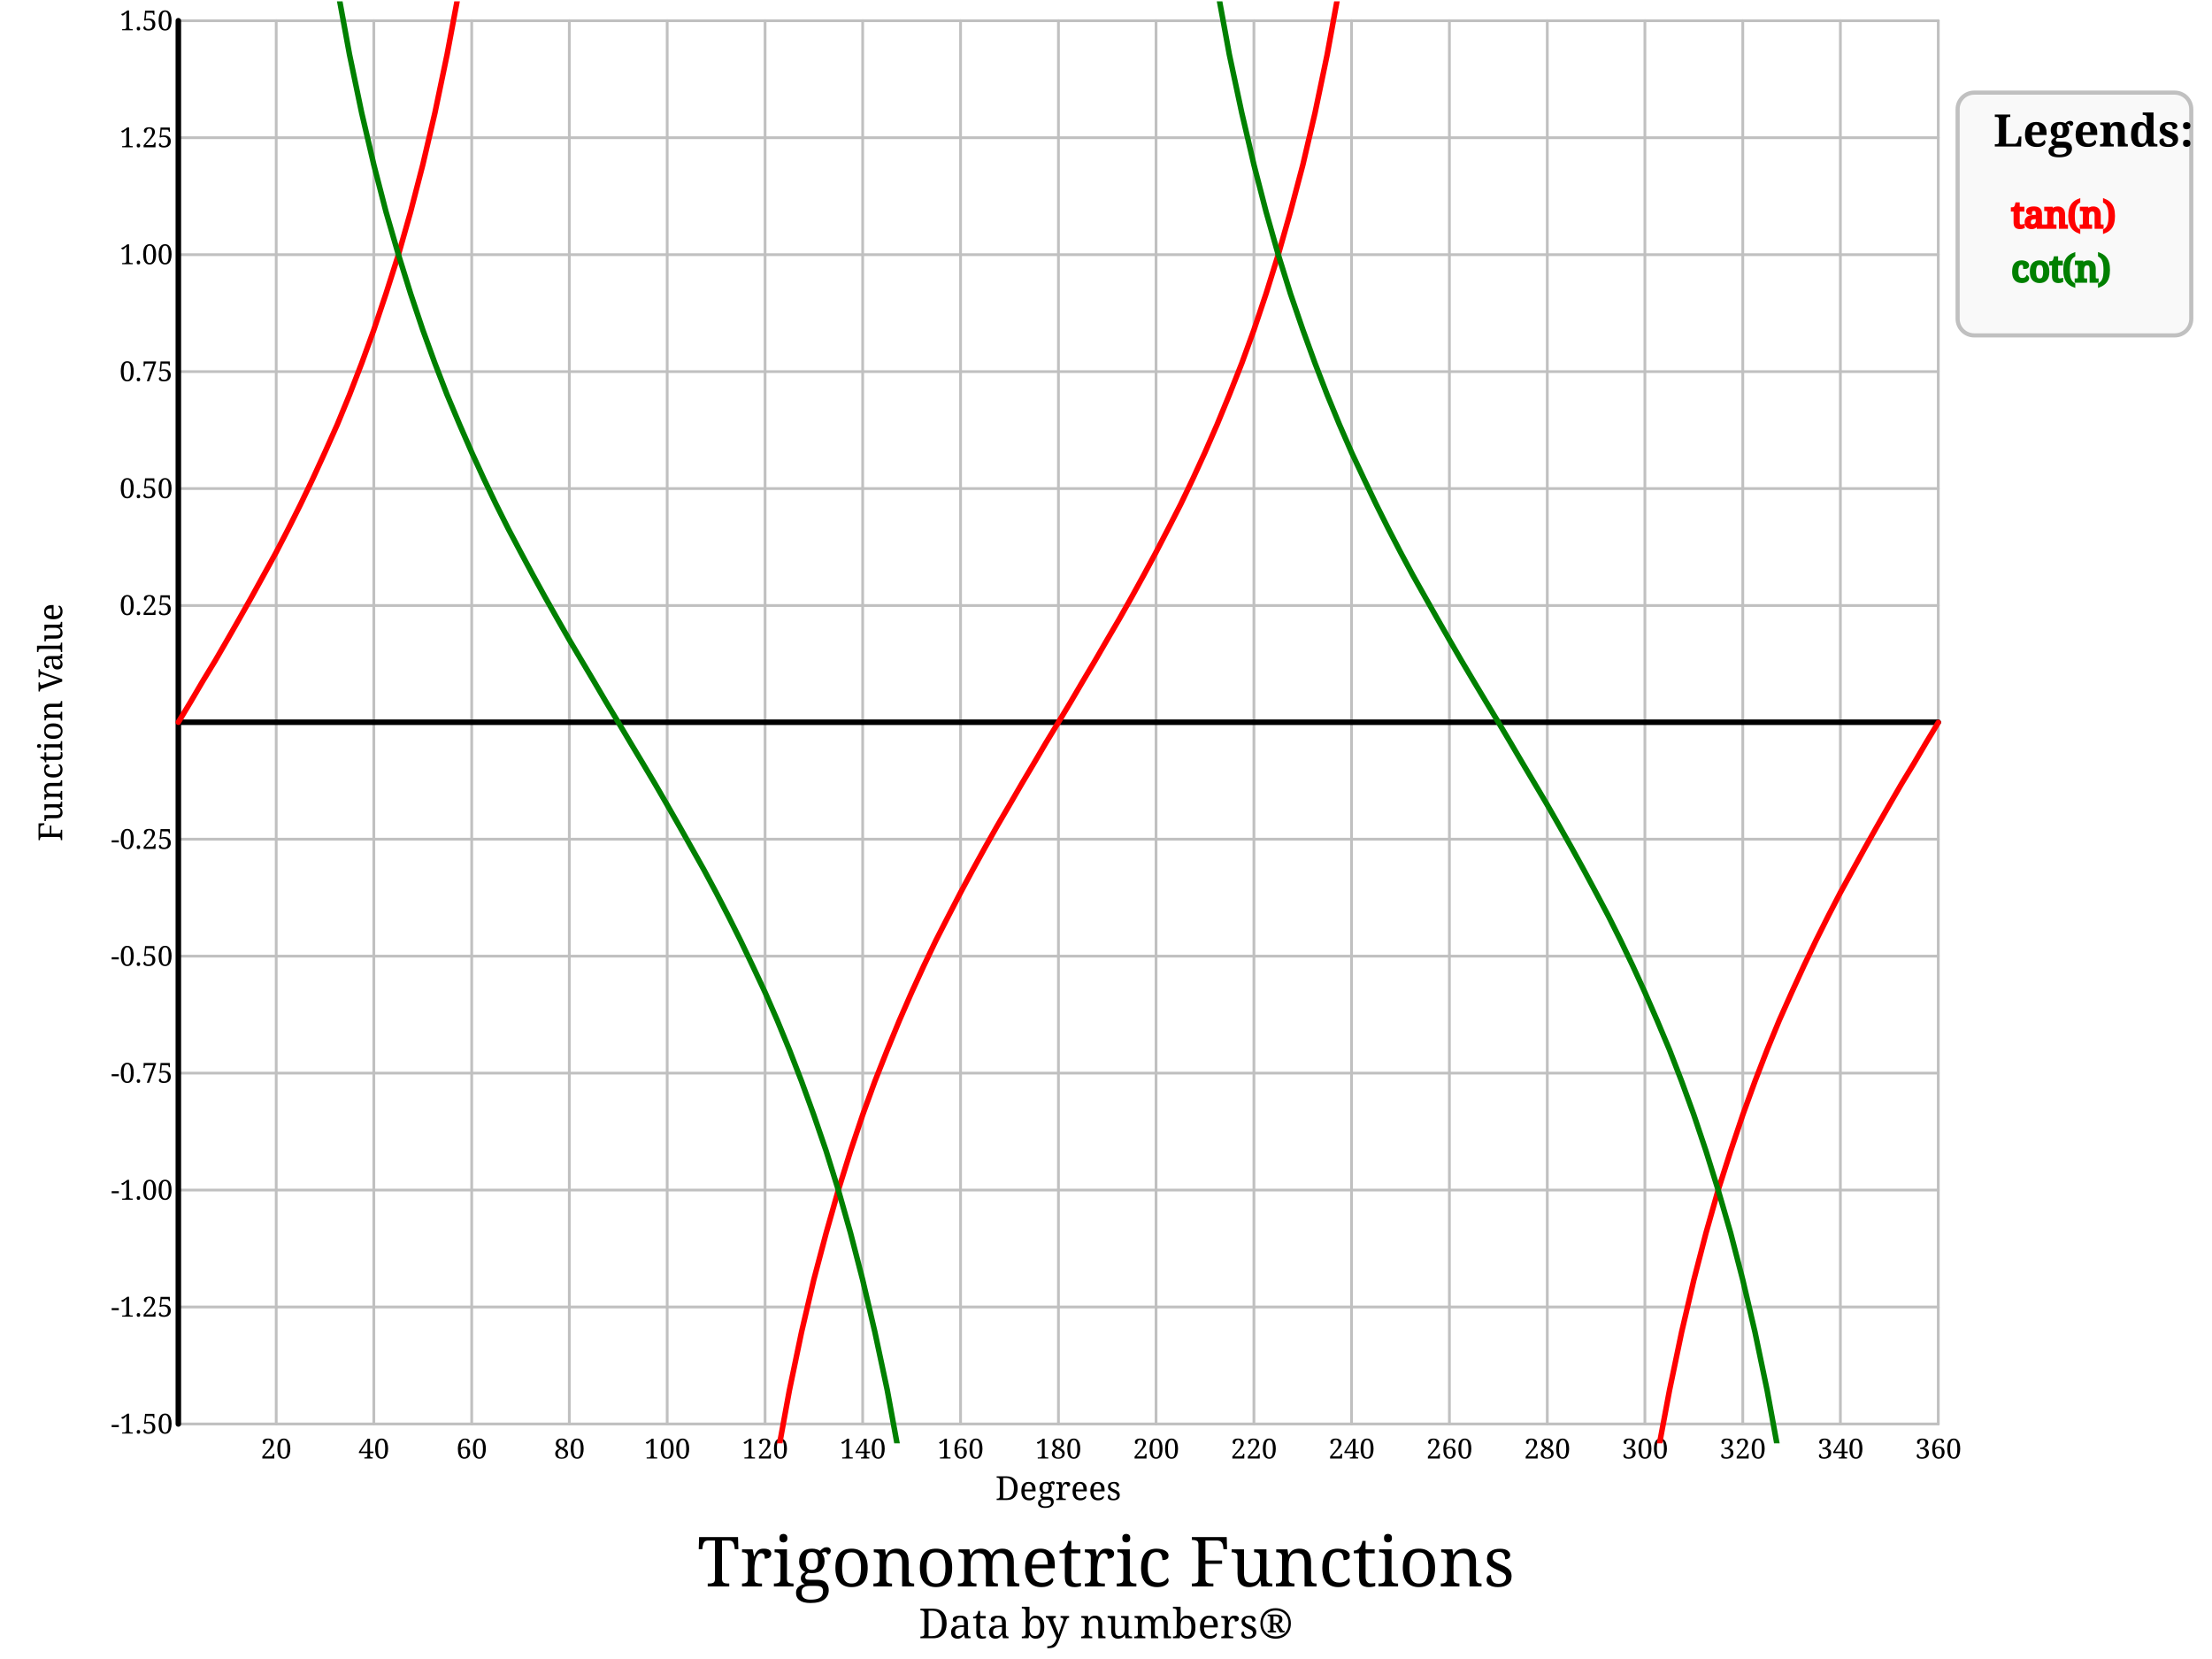
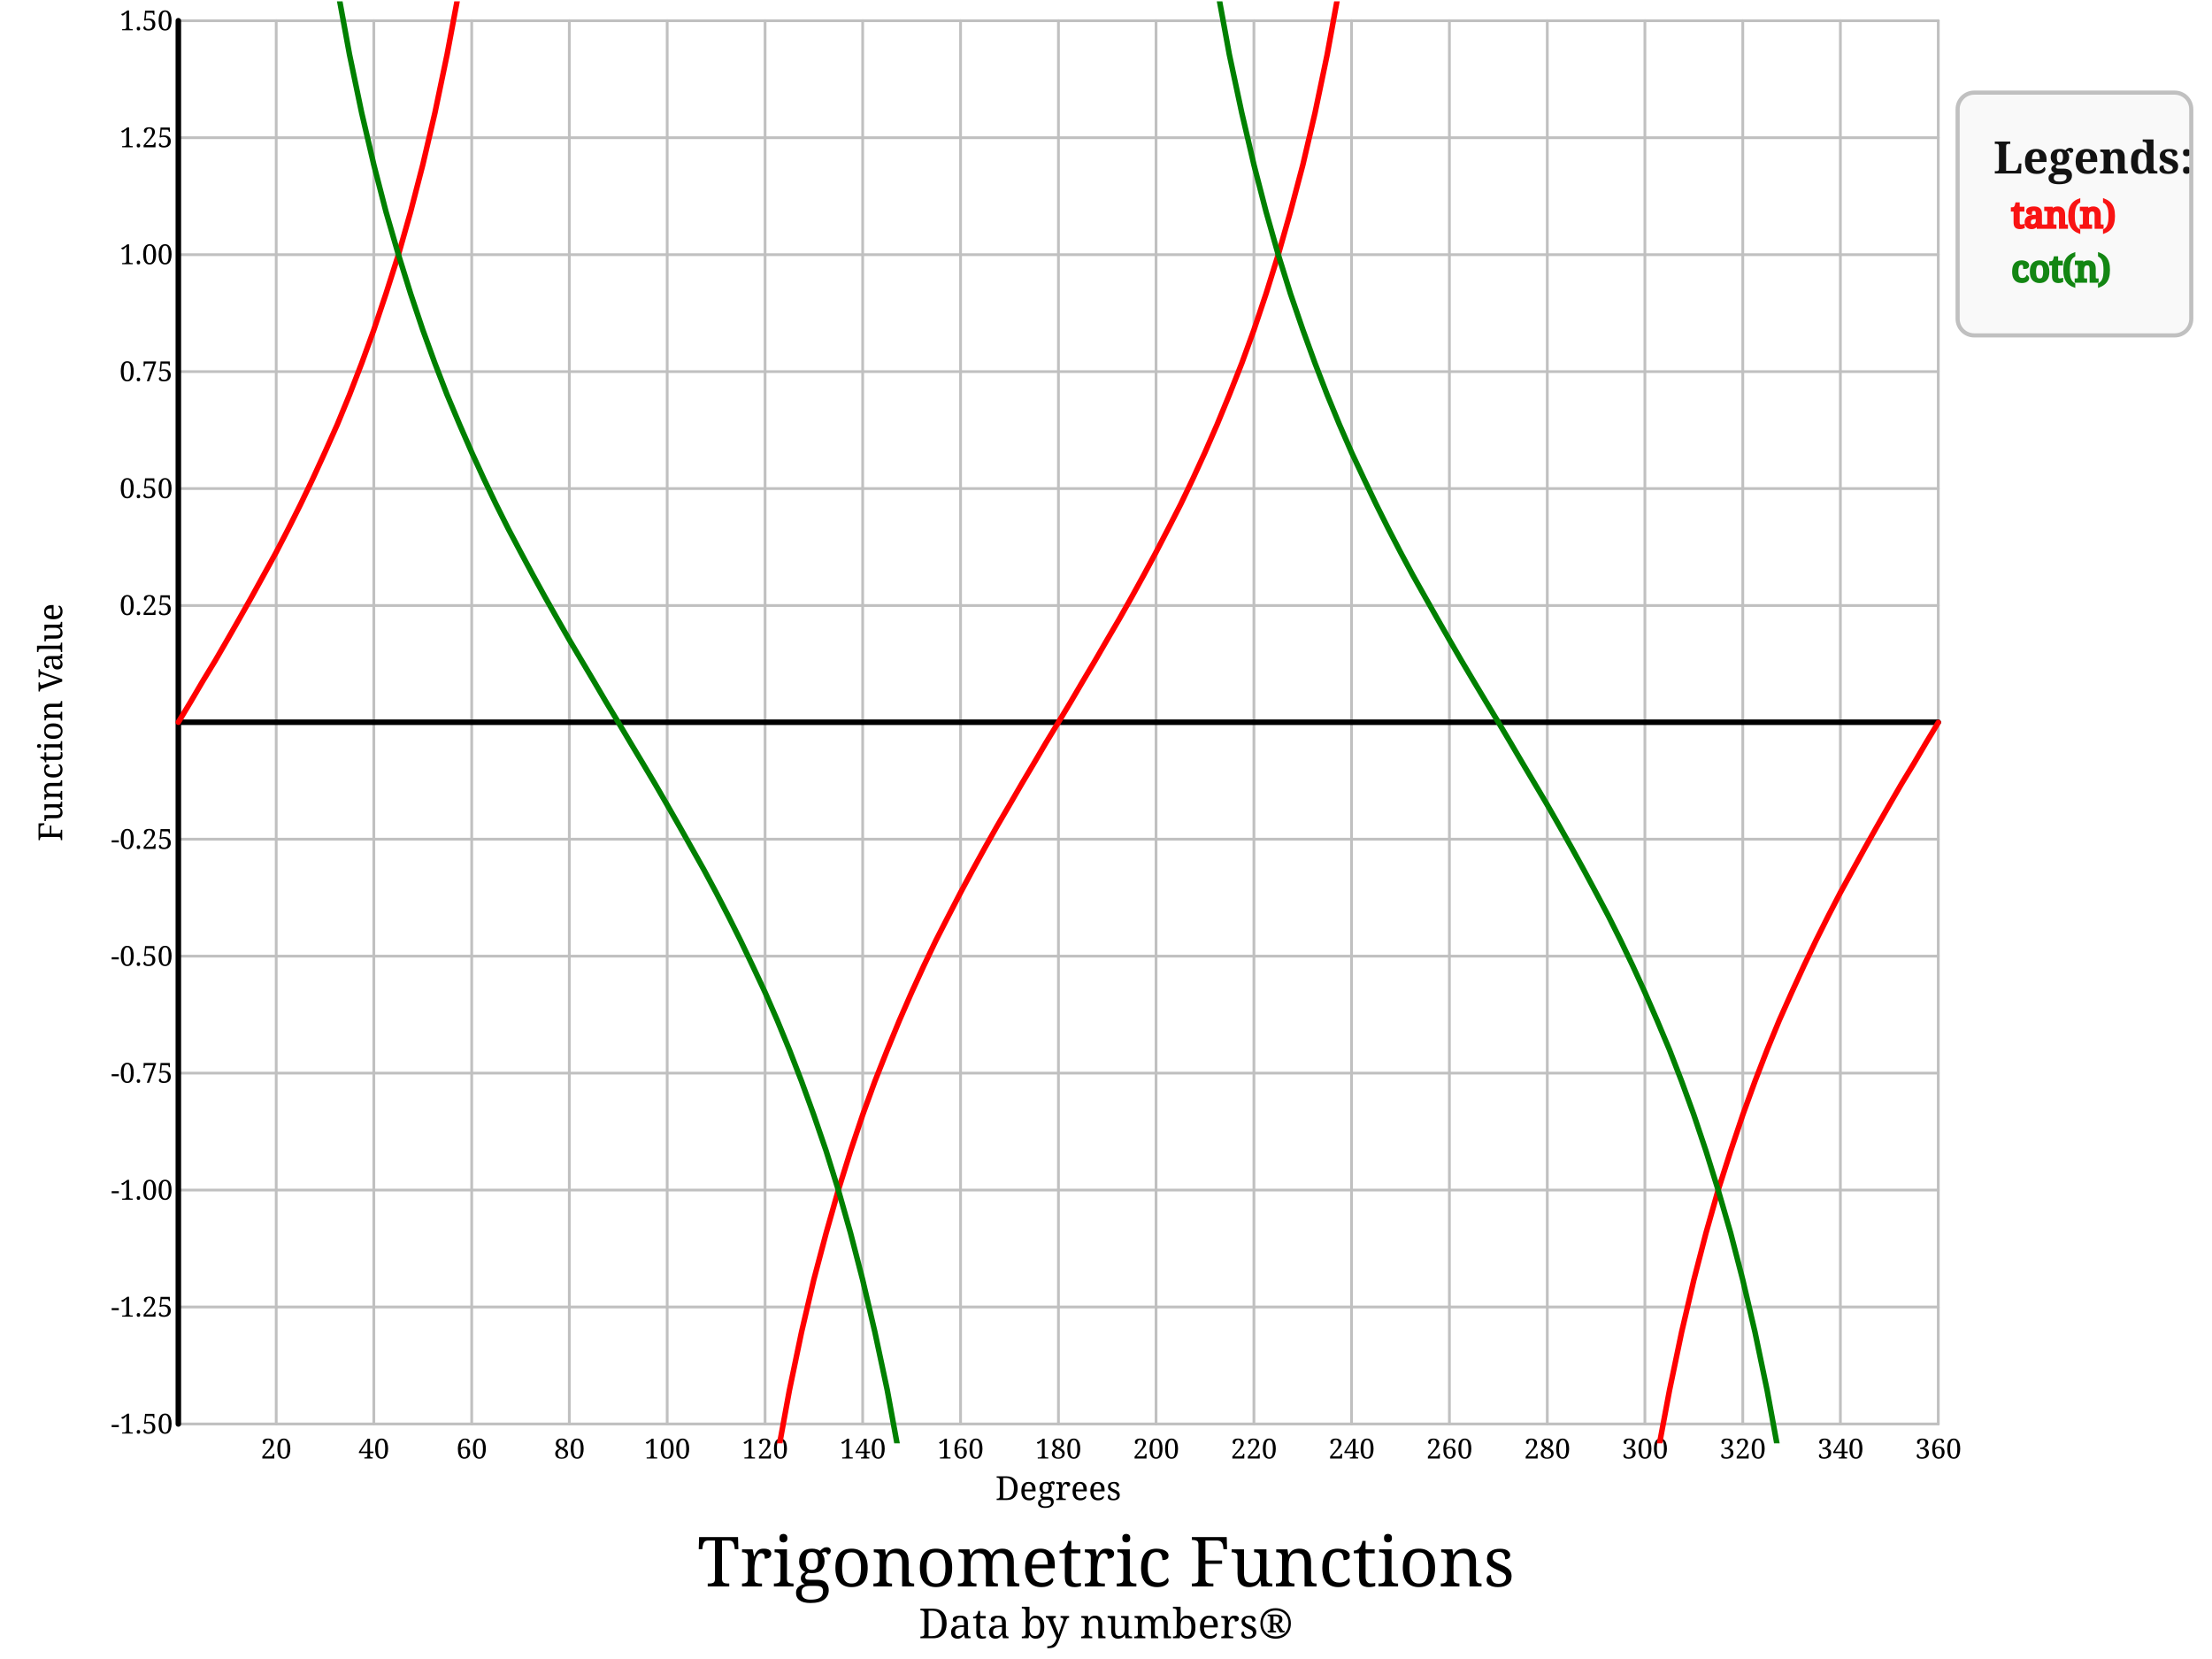
<svg xmlns="http://www.w3.org/2000/svg" id="svg-ex3" width="800" height="600">
  <defs>
    <clipPath id="plotable">
      <rect x="57.5" y="0.5" width="650.5" height="521.5" rx="0.0" />
    </clipPath>
  </defs>
  <style>
svg#svg-ex3 { background-color: #ffedcc }
#svg-ex3 g.plotarea { opacity: 1.0 }
#svg-ex3 g.plotarea path:hover { stroke-width: 5.0 }
#svg-ex3 path { stroke-width: 2.0; fill: none; stroke-linecap: round }
#svg-ex3 path.axes { stroke: black }
#svg-ex3 path.xlabel, #svg-ex3 path.ylabel { stroke: silver; stroke-width: 1 }
#svg-ex3 text { font-family: serif }
#svg-ex3 text.legend { font-size: 13.0px }
#svg-ex3 text.legend.headline { font-size: 16.2px; font-weight: bold }
#svg-ex3 text.subtitle { font-size: 15.0px; text-anchor: middle }
#svg-ex3 text.title { font-size: 25.0px; text-anchor: middle }
#svg-ex3 text.xlabel { font-size: 10.0px; text-anchor: middle }
#svg-ex3 text.xtitle, #svg-ex3 text.ytitle { font-size: 12.0px; text-anchor: middle }
#svg-ex3 text.ylabel { font-size: 10.0px; text-anchor: end; dominant-baseline: middle }
#svg-ex3 path.plot05 { stroke: #ff0000 }
#svg-ex3 text.plot05, #svg-ex3 rect.plot05 { fill: #ff0000; stroke: #ff0000 }
#svg-ex3 path.plot07 { stroke: #008000 }
#svg-ex3 text.plot07, #svg-ex3 rect.plot07 { fill: #008000; stroke: #008000 }
#svg-ex3 rect.legend { fill: silver; stroke: silver; fill-opacity: 0.1; stroke-width: 1.5 }
</style>
-   <path class="xlabel" d=" M 99.9,515.0 V 7.5 M 135.2,515.0 V 7.5 M 170.6,515.0 V 7.5 M 205.9,515.0 V 7.5 M 241.3,515.0 V 7.5 M 276.7,515.0 V 7.5 M 312.0,515.0 V 7.5 M 347.4,515.0 V 7.5 M 382.8,515.0 V 7.5 M 418.1,515.0 V 7.5 M 453.5,515.0 V 7.5 M 488.8,515.0 V 7.5 M 524.2,515.0 V 7.5 M 559.6,515.0 V 7.5 M 594.9,515.0 V 7.5 M 630.3,515.0 V 7.5 M 665.6,515.0 V 7.5 M 701.0,515.0 V 7.5 " />
  <text x="99.86" y="527.50" class="xlabel">20</text>
  <text x="135.22" y="527.50" class="xlabel">40</text>
  <text x="170.58" y="527.50" class="xlabel">60</text>
  <text x="205.94" y="527.50" class="xlabel">80</text>
  <text x="241.31" y="527.50" class="xlabel">100</text>
  <text x="276.67" y="527.50" class="xlabel">120</text>
  <text x="312.03" y="527.50" class="xlabel">140</text>
  <text x="347.39" y="527.50" class="xlabel">160</text>
  <text x="382.75" y="527.50" class="xlabel">180</text>
  <text x="418.11" y="527.50" class="xlabel">200</text>
  <text x="453.47" y="527.50" class="xlabel">220</text>
  <text x="488.83" y="527.50" class="xlabel">240</text>
  <text x="524.19" y="527.50" class="xlabel">260</text>
  <text x="559.56" y="527.50" class="xlabel">280</text>
  <text x="594.92" y="527.50" class="xlabel">300</text>
  <text x="630.28" y="527.50" class="xlabel">320</text>
  <text x="665.64" y="527.50" class="xlabel">340</text>
  <text x="701.00" y="527.50" class="xlabel">360</text>
-   <path class="ylabel" d=" M 64.5,219.0 H 701.0 M 64.5,303.5 H 701.0 M 64.5,176.7 H 701.0 M 64.5,345.8 H 701.0 M 64.5,134.4 H 701.0 M 64.5,388.1 H 701.0 M 64.5,92.1 H 701.0 M 64.5,430.4 H 701.0 M 64.5,49.8 H 701.0 M 64.5,472.7 H 701.0 M 64.5,7.5 H 701.0 M 64.5,515.0 H 701.0 " />
+   <path class="xlabel" d=" M 99.9,515.0 V 7.5 M 135.2,515.0 V 7.5 M 170.6,515.0 V 7.5 M 205.9,515.0 V 7.5 M 241.3,515.0 V 7.5 M 276.7,515.0 V 7.5 M 312.0,515.0 V 7.5 M 347.4,515.0 V 7.5 M 382.8,515.0 V 7.5 M 418.1,515.0 V 7.5 M 453.5,515.0 V 7.5 M 488.8,515.0 V 7.5 M 524.2,515.0 V 7.5 M 559.6,515.0 V 7.5 M 594.9,515.0 V 7.5 M 630.3,515.0 V 7.5 M 665.6,515.0 V 7.5 M 701.0,515.0 V 7.5 " />
  <text x="62.50" y="218.96" class="ylabel">0.25</text>
  <text x="62.50" y="303.54" class="ylabel">-0.25</text>
  <text x="62.50" y="176.67" class="ylabel">0.50</text>
  <text x="62.50" y="345.83" class="ylabel">-0.50</text>
  <text x="62.50" y="134.38" class="ylabel">0.75</text>
  <text x="62.50" y="388.12" class="ylabel">-0.75</text>
  <text x="62.50" y="92.08" class="ylabel">1.00</text>
  <text x="62.50" y="430.42" class="ylabel">-1.00</text>
  <text x="62.50" y="49.79" class="ylabel">1.25</text>
  <text x="62.50" y="472.71" class="ylabel">-1.25</text>
  <text x="62.50" y="7.50" class="ylabel">1.50</text>
  <text x="62.50" y="515.00" class="ylabel">-1.50</text>
+   <path class="ylabel" d=" M 64.5,219.0 H 701.0 M 64.5,303.5 H 701.0 M 64.5,176.7 H 701.0 M 64.5,345.8 H 701.0 M 64.5,134.4 H 701.0 M 64.5,388.1 H 701.0 M 64.5,92.1 H 701.0 M 64.5,430.4 H 701.0 M 64.5,49.8 H 701.0 M 64.5,472.7 H 701.0 M 64.5,7.5 H 701.0 M 64.5,515.0 H 701.0 " />
  <path class="axes" d=" M 64.5,261.2 H 701.0 M 64.5,515.0 V 7.5 " />
  <g clip-path="url(#plotable)" class="plotarea">
    <path class="plot05" d=" M 64.5,261.2 L 68.9,253.9 L 73.3,246.4 L 77.8,239.0 L 82.2,231.4 L 86.6,223.7 L 91.0,215.9 L 95.4,207.9 L 99.9,199.7 L 104.3,191.2 L 108.7,182.4 L 113.1,173.2 L 117.5,163.6 L 122.0,153.5 L 126.4,142.8 L 130.8,131.4 L 135.2,119.3 L 139.6,106.2 L 144.1,92.1 L 148.5,76.6 L 152.9,59.6 L 157.3,40.8 L 161.7,19.7 L 166.2,-4.3 L 170.6,-31.8 L 175.0,-63.7 L 179.4,-101.5 L 183.8,-147.2 L 188.3,-203.5 L 192.7,-275.3 L 197.1,-300.0 M 205.9,-300.0 M 210.4,-300.0 M 214.8,-300.0 M 219.2,-300.0 M 223.6,-300.0 M 228.0,900.0 M 232.5,900.0 M 236.9,900.0 M 241.3,900.0 M 245.7,900.0 L 250.1,892.6 L 254.6,797.8 L 259.0,726.0 L 263.4,669.7 L 267.8,624.0 L 272.2,586.2 L 276.7,554.3 L 281.1,526.8 L 285.5,502.8 L 289.9,481.7 L 294.3,462.9 L 298.8,445.9 L 303.2,430.4 L 307.6,416.3 L 312.0,403.2 L 316.4,391.1 L 320.9,379.7 L 325.3,369.0 L 329.7,358.9 L 334.1,349.3 L 338.5,340.1 L 343.0,331.3 L 347.4,322.8 L 351.8,314.6 L 356.2,306.6 L 360.6,298.8 L 365.1,291.1 L 369.5,283.5 L 373.9,276.1 L 378.3,268.6 L 382.8,261.2 L 387.2,253.9 L 391.6,246.4 L 396.0,239.0 L 400.4,231.4 L 404.9,223.7 L 409.3,215.9 L 413.7,207.9 L 418.1,199.7 L 422.5,191.2 L 427.0,182.4 L 431.4,173.2 L 435.8,163.6 L 440.2,153.5 L 444.6,142.8 L 449.1,131.4 L 453.5,119.3 L 457.9,106.2 L 462.3,92.1 L 466.7,76.6 L 471.2,59.6 L 475.6,40.8 L 480.0,19.7 L 484.4,-4.3 L 488.8,-31.8 L 493.3,-63.7 L 497.7,-101.5 L 502.1,-147.2 L 506.5,-203.5 L 510.9,-275.3 L 515.4,-300.0 M 524.2,-300.0 M 528.6,-300.0 M 533.0,-300.0 M 537.5,-300.0 M 541.9,-300.0 M 546.3,900.0 M 550.7,900.0 M 555.1,900.0 M 559.6,900.0 M 564.0,900.0 L 568.4,892.6 L 572.8,797.8 L 577.2,726.0 L 581.7,669.7 L 586.1,624.0 L 590.5,586.2 L 594.9,554.3 L 599.3,526.8 L 603.8,502.8 L 608.2,481.7 L 612.6,462.9 L 617.0,445.9 L 621.4,430.4 L 625.9,416.3 L 630.3,403.2 L 634.7,391.1 L 639.1,379.7 L 643.5,369.0 L 648.0,358.9 L 652.4,349.3 L 656.8,340.1 L 661.2,331.3 L 665.6,322.8 L 670.1,314.6 L 674.5,306.6 L 678.9,298.8 L 683.3,291.1 L 687.7,283.5 L 692.2,276.1 L 696.6,268.6 L 701.0,261.3 M 64.5,261.2 " />
    <path class="plot07" d=" M 68.9,-300.0 L 73.3,-300.0 M 82.2,-300.0 M 86.6,-300.0 M 91.0,-300.0 L 95.4,-275.3 L 99.9,-203.5 L 104.3,-147.2 L 108.7,-101.5 L 113.1,-63.7 L 117.5,-31.8 L 122.0,-4.3 L 126.4,19.7 L 130.8,40.8 L 135.2,59.6 L 139.6,76.6 L 144.1,92.1 L 148.5,106.2 L 152.9,119.3 L 157.3,131.4 L 161.7,142.8 L 166.2,153.5 L 170.6,163.6 L 175.0,173.2 L 179.4,182.4 L 183.8,191.2 L 188.3,199.7 L 192.7,207.9 L 197.1,215.9 L 201.5,223.7 L 205.9,231.4 L 210.4,239.0 L 214.8,246.4 L 219.2,253.9 L 223.6,261.2 L 228.0,268.6 L 232.5,276.1 L 236.9,283.5 L 241.3,291.1 L 245.7,298.8 L 250.1,306.6 L 254.6,314.6 L 259.0,322.8 L 263.4,331.3 L 267.8,340.1 L 272.2,349.3 L 276.7,358.9 L 281.1,369.0 L 285.5,379.7 L 289.9,391.1 L 294.3,403.2 L 298.8,416.3 L 303.2,430.4 L 307.6,445.9 L 312.0,462.9 L 316.4,481.7 L 320.9,502.8 L 325.3,526.8 L 329.7,554.3 L 334.1,586.2 L 338.5,624.0 L 343.0,669.7 L 347.4,726.0 L 351.8,797.8 L 356.2,892.6 L 360.6,900.0 M 369.5,900.0 M 373.9,900.0 M 378.3,900.0 M 382.8,900.0 M 387.2,-300.0 M 391.6,-300.0 M 396.0,-300.0 M 400.4,-300.0 M 404.9,-300.0 M 409.3,-300.0 L 413.7,-275.3 L 418.1,-203.5 L 422.5,-147.2 L 427.0,-101.5 L 431.4,-63.7 L 435.8,-31.8 L 440.2,-4.3 L 444.6,19.7 L 449.1,40.8 L 453.5,59.6 L 457.9,76.6 L 462.3,92.1 L 466.7,106.2 L 471.2,119.3 L 475.6,131.4 L 480.0,142.8 L 484.4,153.5 L 488.8,163.6 L 493.3,173.2 L 497.7,182.4 L 502.1,191.2 L 506.5,199.7 L 510.9,207.9 L 515.4,215.9 L 519.8,223.7 L 524.2,231.4 L 528.6,239.0 L 533.0,246.4 L 537.5,253.9 L 541.9,261.2 L 546.3,268.6 L 550.7,276.1 L 555.1,283.5 L 559.6,291.1 L 564.0,298.8 L 568.4,306.6 L 572.8,314.6 L 577.2,322.8 L 581.7,331.3 L 586.1,340.1 L 590.5,349.3 L 594.9,358.9 L 599.3,369.0 L 603.8,379.7 L 608.2,391.1 L 612.6,403.2 L 617.0,416.3 L 621.4,430.4 L 625.9,445.9 L 630.3,462.9 L 634.7,481.7 L 639.1,502.8 L 643.5,526.8 L 648.0,554.3 L 652.4,586.2 L 656.8,624.0 L 661.2,669.7 L 665.6,726.0 L 670.1,797.8 L 674.5,892.6 L 678.9,900.0 M 687.7,900.0 M 692.2,900.0 M 696.6,900.0 M 701.0,900.0 M 68.9,-300.0 " />
  </g>
  <text x="382.75" y="542.50" class="xtitle">Degrees</text>
  <text x="22.50" y="261.25" class="ytitle" transform="matrix(0.00,-1.00,1.00,0.00,-238.75,283.75)">Function Value</text>
-   <rect x="708.0" y="33.5" width="84.5" height="87.8" rx="6.0" class="legend" />
-   <text x="721.00" y="53.00" class="legend headline">Legends:</text>
+   <text x="721.00" y="62.75" class="legend headline">Legends:</text>
  <text x="727.50" y="82.25" class="plot05 legend">tan(n)</text>
  <text x="727.50" y="101.75" class="plot07 legend">cot(n)</text>
+   <rect x="708.0" y="33.5" width="84.5" height="87.8" rx="6.0" class="legend" />
  <text x="400.00" y="592.50" class="subtitle">Data by numbers®</text>
  <text x="400.00" y="573.75" class="title">Trigonometric Functions</text>
</svg>
